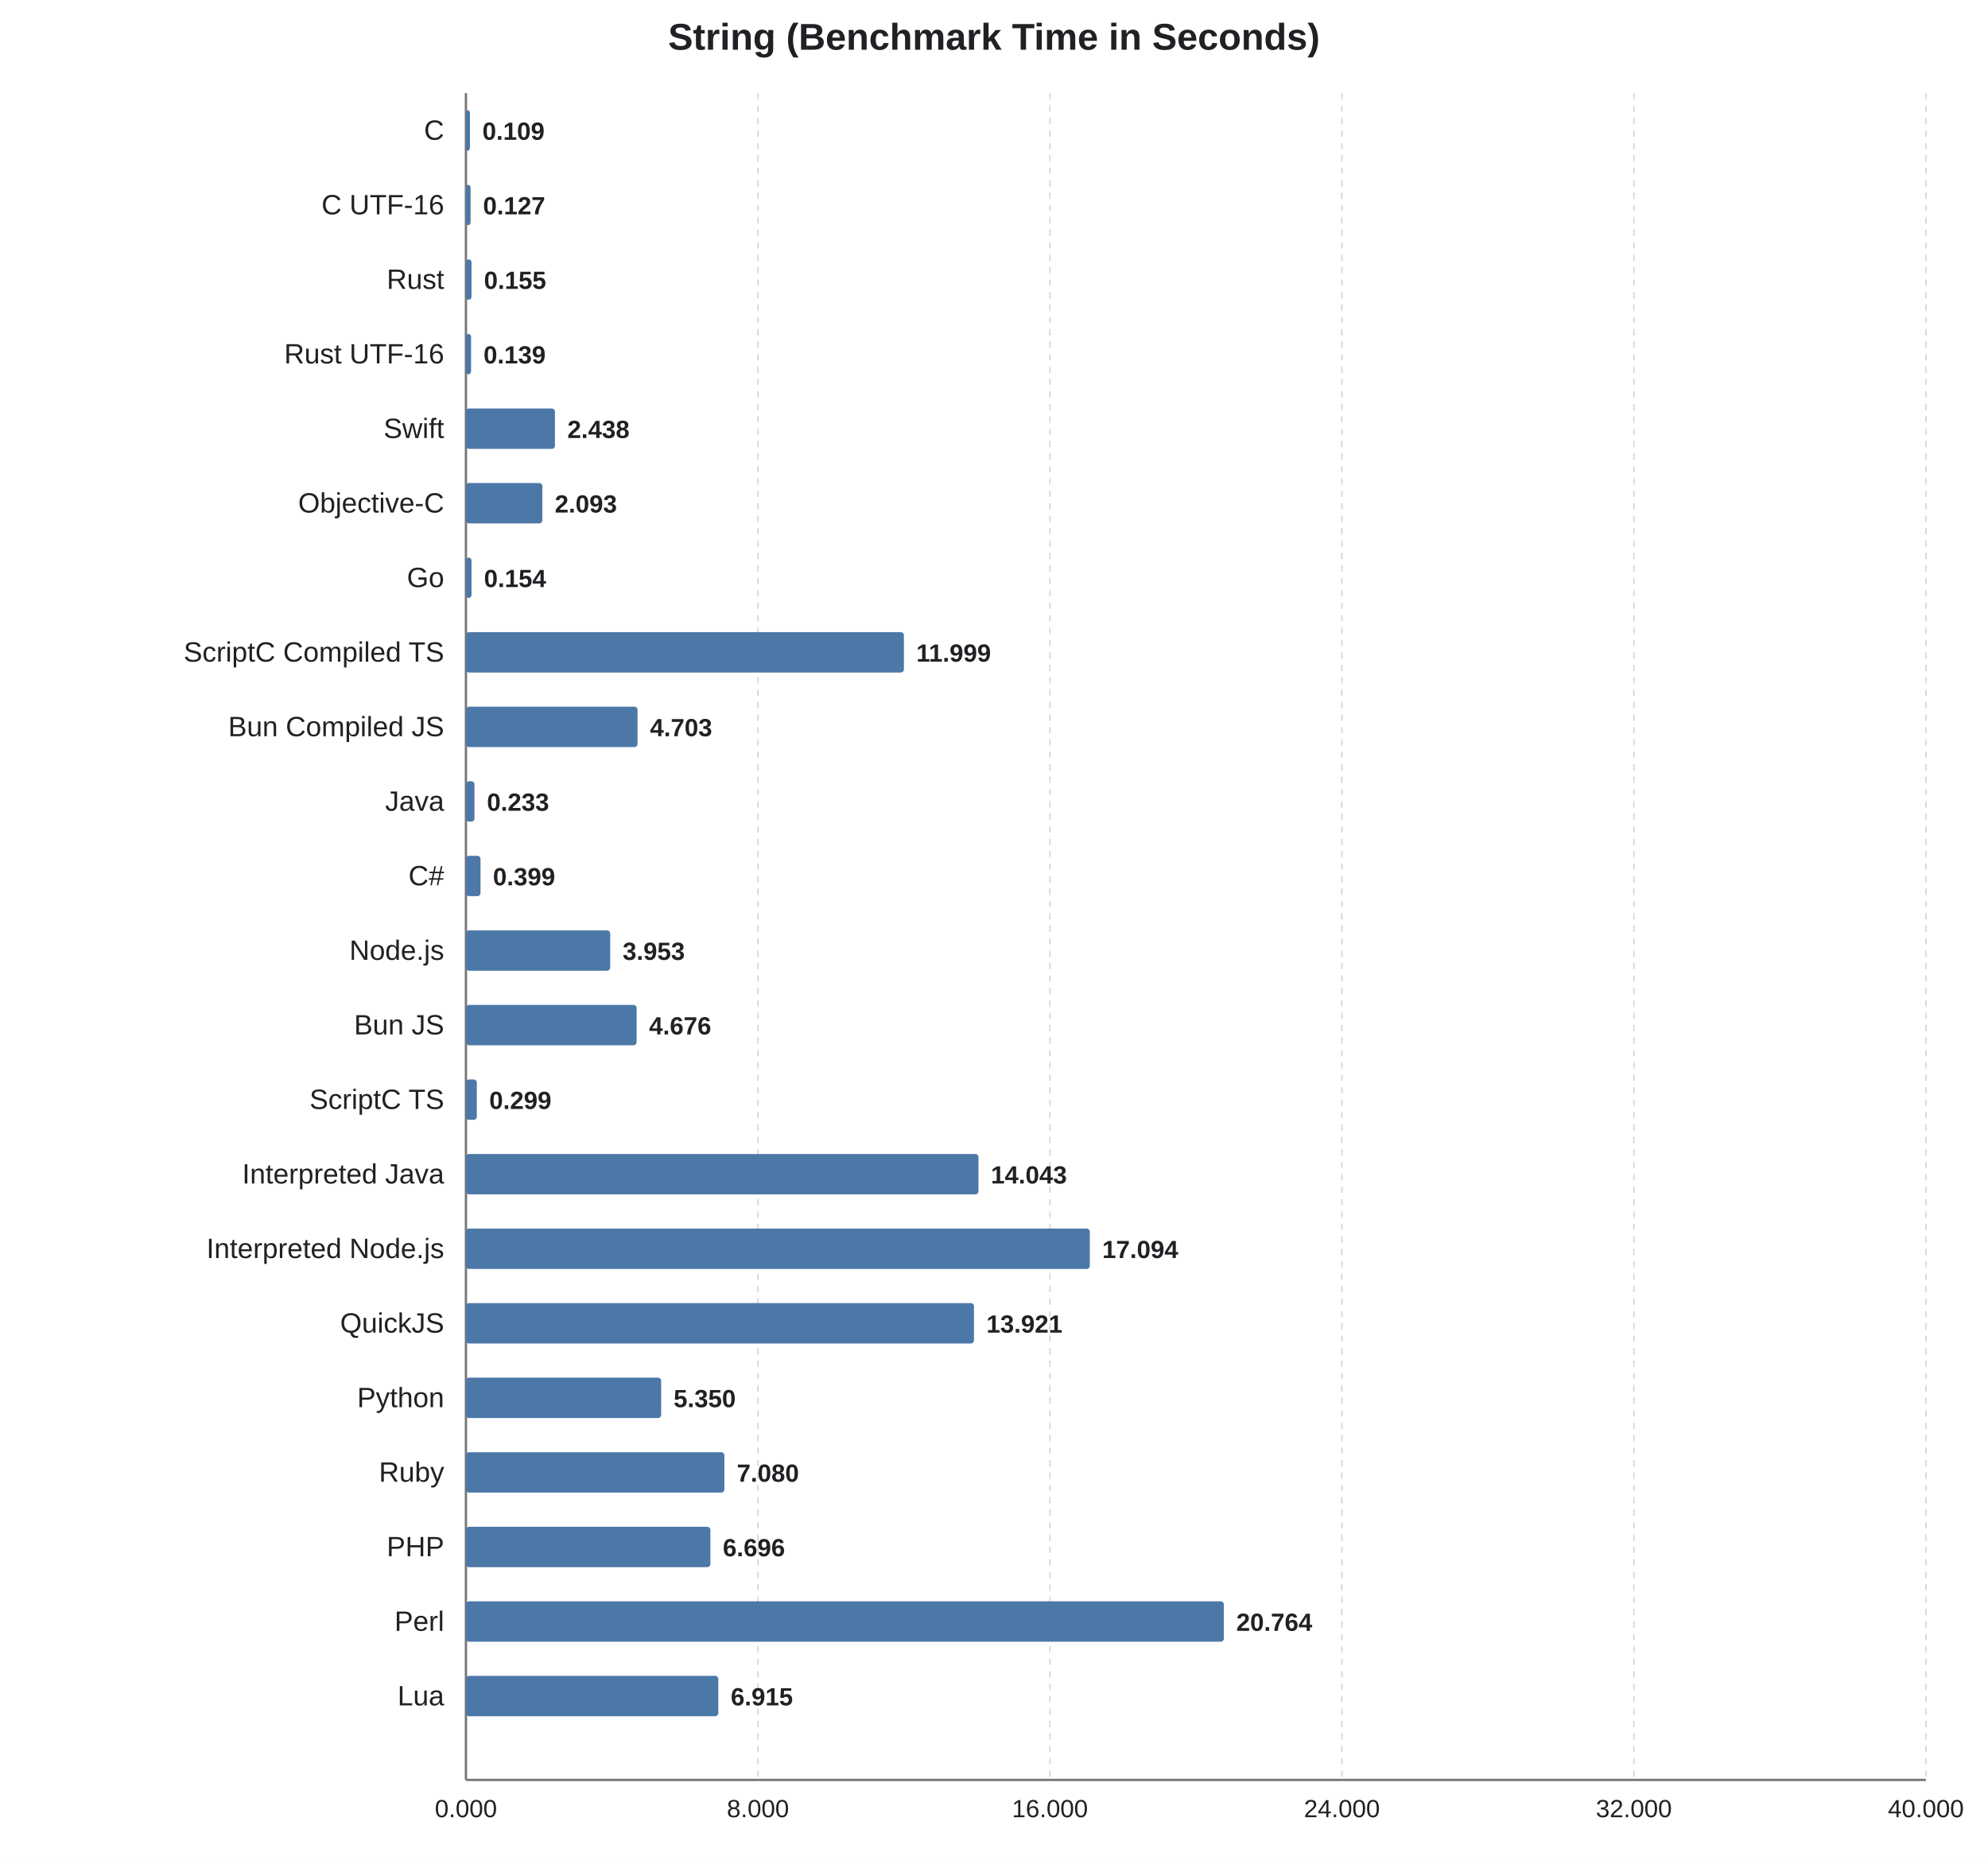
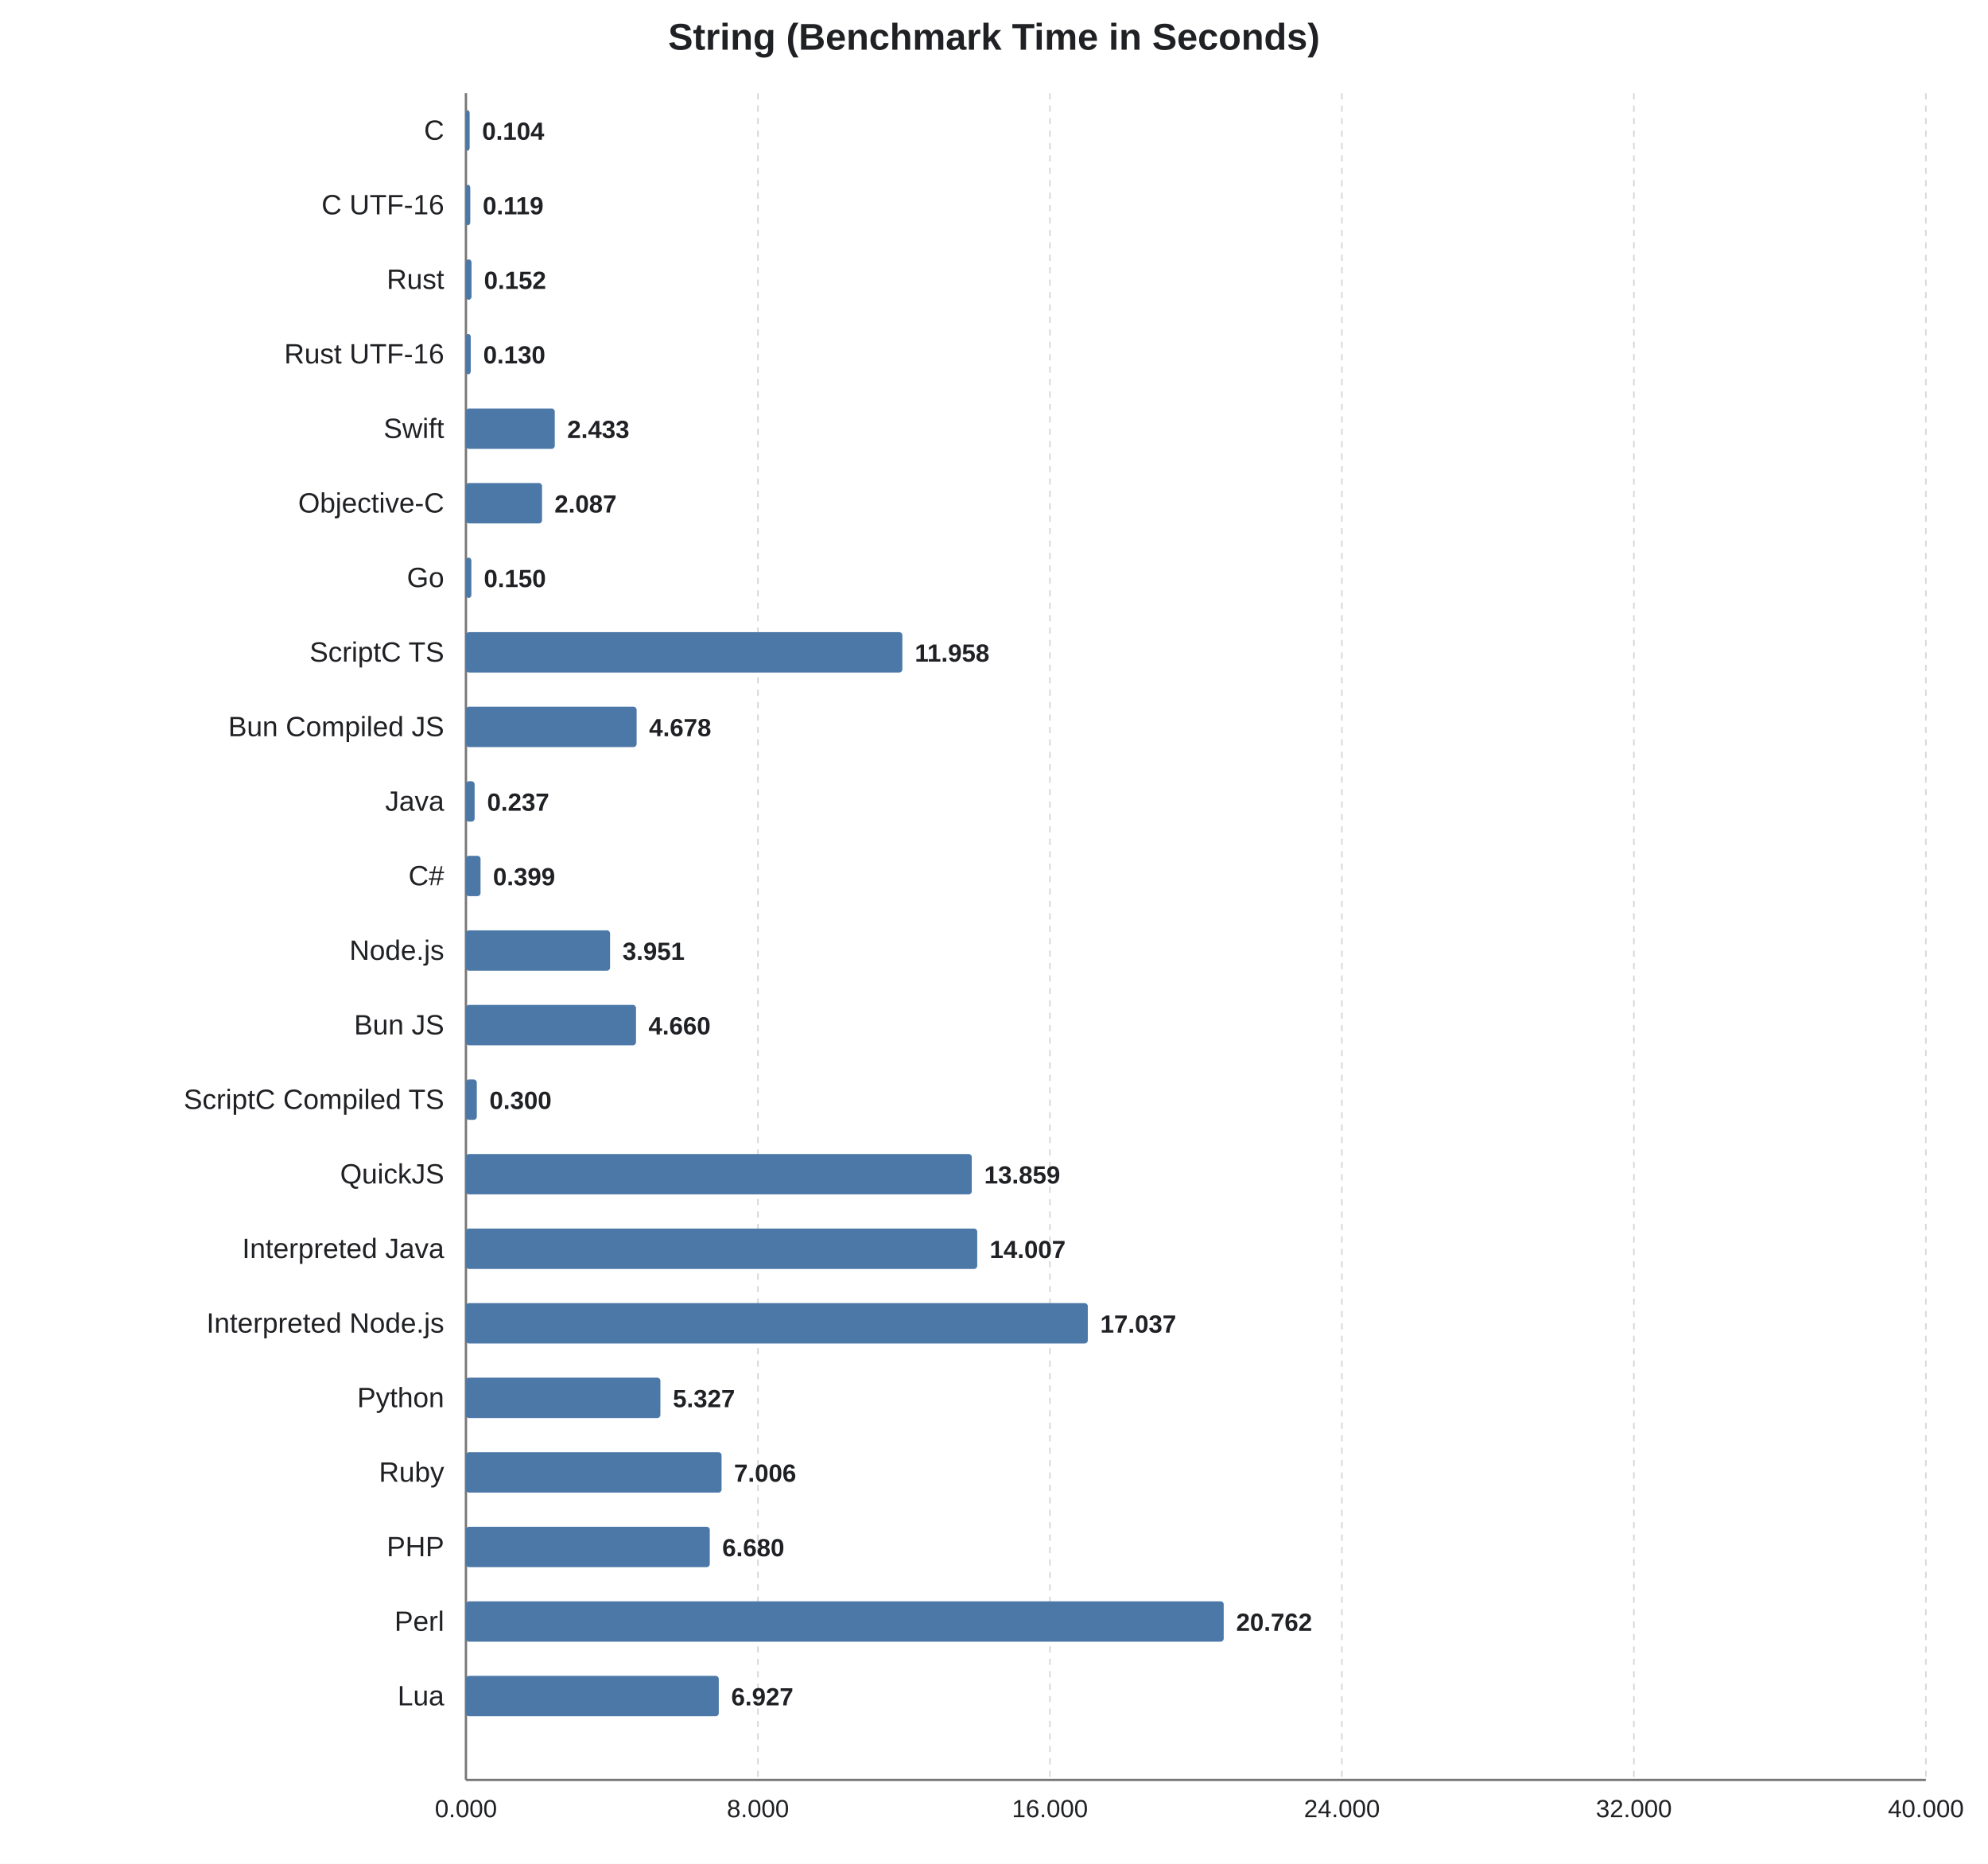
<svg xmlns="http://www.w3.org/2000/svg" width="1280" height="1200" viewBox="0 0 1280 1200">
  <rect width="100%" height="100%" fill="white" />
  <style>text{font-family:Arial,sans-serif;fill:#202124}.grid{stroke:#d8d8d8;stroke-dasharray:4 4}.axis{stroke:#777;stroke-width:1.5}</style>
  <text x="640" y="32" font-family="Arial Bold,Arial,sans-serif" font-size="24" font-weight="bold" text-anchor="middle">String (Benchmark Time in Seconds)</text>
  <line x1="300" y1="60" x2="300" y2="1146" class="grid" />
  <text x="300.0" y="1170.0" font-size="16" text-anchor="middle">0.000</text>
  <line x1="488" y1="60" x2="488" y2="1146" class="grid" />
  <text x="488.0" y="1170.0" font-size="16" text-anchor="middle">8.000</text>
  <line x1="676" y1="60" x2="676" y2="1146" class="grid" />
  <text x="676.0" y="1170.0" font-size="16" text-anchor="middle">16.000</text>
  <line x1="864" y1="60" x2="864" y2="1146" class="grid" />
  <text x="864.0" y="1170.0" font-size="16" text-anchor="middle">24.000</text>
  <line x1="1052" y1="60" x2="1052" y2="1146" class="grid" />
  <text x="1052.0" y="1170.0" font-size="16" text-anchor="middle">32.000</text>
  <line x1="1240" y1="60" x2="1240" y2="1146" class="grid" />
  <text x="1240.0" y="1170.0" font-size="16" text-anchor="middle">40.000</text>
  <line x1="300" y1="60" x2="300" y2="1146" class="axis" />
  <line x1="300" y1="1146" x2="1240" y2="1146" class="axis" />
  <text x="286" y="90.0" font-size="18" text-anchor="end">C</text>
-   <rect x="300" y="71.0" width="2.6" height="26" rx="2" fill="#4c78a8" />
-   <text x="310.6" y="90.0" font-family="Arial Bold,Arial,sans-serif" font-size="16" font-weight="bold">0.109</text>
+   <rect x="300" y="71.0" width="2.4" height="26" rx="2" fill="#4c78a8" />
+   <text x="310.4" y="90.0" font-family="Arial Bold,Arial,sans-serif" font-size="16" font-weight="bold">0.104</text>
  <text x="286" y="138.0" font-size="18" text-anchor="end">C UTF-16</text>
-   <rect x="300" y="119.0" width="3.0" height="26" rx="2" fill="#4c78a8" />
-   <text x="311.0" y="138.0" font-family="Arial Bold,Arial,sans-serif" font-size="16" font-weight="bold">0.127</text>
+   <rect x="300" y="119.0" width="2.8" height="26" rx="2" fill="#4c78a8" />
+   <text x="310.8" y="138.0" font-family="Arial Bold,Arial,sans-serif" font-size="16" font-weight="bold">0.119</text>
  <text x="286" y="186.0" font-size="18" text-anchor="end">Rust</text>
  <rect x="300" y="167.0" width="3.6" height="26" rx="2" fill="#4c78a8" />
-   <text x="311.6" y="186.0" font-family="Arial Bold,Arial,sans-serif" font-size="16" font-weight="bold">0.155</text>
+   <text x="311.6" y="186.0" font-family="Arial Bold,Arial,sans-serif" font-size="16" font-weight="bold">0.152</text>
  <text x="286" y="234.0" font-size="18" text-anchor="end">Rust UTF-16</text>
-   <rect x="300" y="215.0" width="3.3" height="26" rx="2" fill="#4c78a8" />
-   <text x="311.3" y="234.0" font-family="Arial Bold,Arial,sans-serif" font-size="16" font-weight="bold">0.139</text>
+   <rect x="300" y="215.0" width="3.1" height="26" rx="2" fill="#4c78a8" />
+   <text x="311.1" y="234.0" font-family="Arial Bold,Arial,sans-serif" font-size="16" font-weight="bold">0.130</text>
  <text x="286" y="282.0" font-size="18" text-anchor="end">Swift</text>
-   <rect x="300" y="263.0" width="57.3" height="26" rx="2" fill="#4c78a8" />
-   <text x="365.3" y="282.0" font-family="Arial Bold,Arial,sans-serif" font-size="16" font-weight="bold">2.438</text>
+   <rect x="300" y="263.0" width="57.2" height="26" rx="2" fill="#4c78a8" />
+   <text x="365.2" y="282.0" font-family="Arial Bold,Arial,sans-serif" font-size="16" font-weight="bold">2.433</text>
  <text x="286" y="330.0" font-size="18" text-anchor="end">Objective-C</text>
-   <rect x="300" y="311.0" width="49.2" height="26" rx="2" fill="#4c78a8" />
-   <text x="357.2" y="330.0" font-family="Arial Bold,Arial,sans-serif" font-size="16" font-weight="bold">2.093</text>
+   <rect x="300" y="311.0" width="49.0" height="26" rx="2" fill="#4c78a8" />
+   <text x="357.0" y="330.0" font-family="Arial Bold,Arial,sans-serif" font-size="16" font-weight="bold">2.087</text>
  <text x="286" y="378.0" font-size="18" text-anchor="end">Go</text>
-   <rect x="300" y="359.0" width="3.6" height="26" rx="2" fill="#4c78a8" />
-   <text x="311.6" y="378.0" font-family="Arial Bold,Arial,sans-serif" font-size="16" font-weight="bold">0.154</text>
-   <text x="286" y="426.0" font-size="18" text-anchor="end">ScriptC Compiled TS</text>
-   <rect x="300" y="407.0" width="282.0" height="26" rx="2" fill="#4c78a8" />
-   <text x="590.0" y="426.0" font-family="Arial Bold,Arial,sans-serif" font-size="16" font-weight="bold">11.999</text>
+   <rect x="300" y="359.0" width="3.5" height="26" rx="2" fill="#4c78a8" />
+   <text x="311.5" y="378.0" font-family="Arial Bold,Arial,sans-serif" font-size="16" font-weight="bold">0.150</text>
+   <text x="286" y="426.0" font-size="18" text-anchor="end">ScriptC TS</text>
+   <rect x="300" y="407.0" width="281.0" height="26" rx="2" fill="#4c78a8" />
+   <text x="589.0" y="426.0" font-family="Arial Bold,Arial,sans-serif" font-size="16" font-weight="bold">11.958</text>
  <text x="286" y="474.0" font-size="18" text-anchor="end">Bun Compiled JS</text>
-   <rect x="300" y="455.0" width="110.5" height="26" rx="2" fill="#4c78a8" />
-   <text x="418.5" y="474.0" font-family="Arial Bold,Arial,sans-serif" font-size="16" font-weight="bold">4.703</text>
+   <rect x="300" y="455.0" width="109.9" height="26" rx="2" fill="#4c78a8" />
+   <text x="417.9" y="474.0" font-family="Arial Bold,Arial,sans-serif" font-size="16" font-weight="bold">4.678</text>
  <text x="286" y="522.0" font-size="18" text-anchor="end">Java</text>
-   <rect x="300" y="503.0" width="5.5" height="26" rx="2" fill="#4c78a8" />
-   <text x="313.5" y="522.0" font-family="Arial Bold,Arial,sans-serif" font-size="16" font-weight="bold">0.233</text>
+   <rect x="300" y="503.0" width="5.6" height="26" rx="2" fill="#4c78a8" />
+   <text x="313.6" y="522.0" font-family="Arial Bold,Arial,sans-serif" font-size="16" font-weight="bold">0.237</text>
  <text x="286" y="570.0" font-size="18" text-anchor="end">C#</text>
  <rect x="300" y="551.0" width="9.4" height="26" rx="2" fill="#4c78a8" />
  <text x="317.4" y="570.0" font-family="Arial Bold,Arial,sans-serif" font-size="16" font-weight="bold">0.399</text>
  <text x="286" y="618.0" font-size="18" text-anchor="end">Node.js</text>
-   <rect x="300" y="599.0" width="92.9" height="26" rx="2" fill="#4c78a8" />
-   <text x="400.9" y="618.0" font-family="Arial Bold,Arial,sans-serif" font-size="16" font-weight="bold">3.953</text>
+   <rect x="300" y="599.0" width="92.8" height="26" rx="2" fill="#4c78a8" />
+   <text x="400.8" y="618.0" font-family="Arial Bold,Arial,sans-serif" font-size="16" font-weight="bold">3.951</text>
  <text x="286" y="666.0" font-size="18" text-anchor="end">Bun JS</text>
-   <rect x="300" y="647.0" width="109.9" height="26" rx="2" fill="#4c78a8" />
-   <text x="417.9" y="666.0" font-family="Arial Bold,Arial,sans-serif" font-size="16" font-weight="bold">4.676</text>
-   <text x="286" y="714.0" font-size="18" text-anchor="end">ScriptC TS</text>
+   <rect x="300" y="647.0" width="109.5" height="26" rx="2" fill="#4c78a8" />
+   <text x="417.5" y="666.0" font-family="Arial Bold,Arial,sans-serif" font-size="16" font-weight="bold">4.660</text>
+   <text x="286" y="714.0" font-size="18" text-anchor="end">ScriptC Compiled TS</text>
  <rect x="300" y="695.0" width="7.0" height="26" rx="2" fill="#4c78a8" />
-   <text x="315.0" y="714.0" font-family="Arial Bold,Arial,sans-serif" font-size="16" font-weight="bold">0.299</text>
-   <text x="286" y="762.0" font-size="18" text-anchor="end">Interpreted Java</text>
-   <rect x="300" y="743.0" width="330.0" height="26" rx="2" fill="#4c78a8" />
-   <text x="638.0" y="762.0" font-family="Arial Bold,Arial,sans-serif" font-size="16" font-weight="bold">14.043</text>
-   <text x="286" y="810.0" font-size="18" text-anchor="end">Interpreted Node.js</text>
-   <rect x="300" y="791.0" width="401.7" height="26" rx="2" fill="#4c78a8" />
-   <text x="709.7" y="810.0" font-family="Arial Bold,Arial,sans-serif" font-size="16" font-weight="bold">17.094</text>
-   <text x="286" y="858.0" font-size="18" text-anchor="end">QuickJS</text>
-   <rect x="300" y="839.0" width="327.1" height="26" rx="2" fill="#4c78a8" />
-   <text x="635.1" y="858.0" font-family="Arial Bold,Arial,sans-serif" font-size="16" font-weight="bold">13.921</text>
+   <text x="315.1" y="714.0" font-family="Arial Bold,Arial,sans-serif" font-size="16" font-weight="bold">0.300</text>
+   <text x="286" y="762.0" font-size="18" text-anchor="end">QuickJS</text>
+   <rect x="300" y="743.0" width="325.7" height="26" rx="2" fill="#4c78a8" />
+   <text x="633.7" y="762.0" font-family="Arial Bold,Arial,sans-serif" font-size="16" font-weight="bold">13.859</text>
+   <text x="286" y="810.0" font-size="18" text-anchor="end">Interpreted Java</text>
+   <rect x="300" y="791.0" width="329.2" height="26" rx="2" fill="#4c78a8" />
+   <text x="637.2" y="810.0" font-family="Arial Bold,Arial,sans-serif" font-size="16" font-weight="bold">14.007</text>
+   <text x="286" y="858.0" font-size="18" text-anchor="end">Interpreted Node.js</text>
+   <rect x="300" y="839.0" width="400.4" height="26" rx="2" fill="#4c78a8" />
+   <text x="708.4" y="858.0" font-family="Arial Bold,Arial,sans-serif" font-size="16" font-weight="bold">17.037</text>
  <text x="286" y="906.0" font-size="18" text-anchor="end">Python</text>
-   <rect x="300" y="887.0" width="125.7" height="26" rx="2" fill="#4c78a8" />
-   <text x="433.7" y="906.0" font-family="Arial Bold,Arial,sans-serif" font-size="16" font-weight="bold">5.350</text>
+   <rect x="300" y="887.0" width="125.2" height="26" rx="2" fill="#4c78a8" />
+   <text x="433.2" y="906.0" font-family="Arial Bold,Arial,sans-serif" font-size="16" font-weight="bold">5.327</text>
  <text x="286" y="954.0" font-size="18" text-anchor="end">Ruby</text>
-   <rect x="300" y="935.0" width="166.4" height="26" rx="2" fill="#4c78a8" />
-   <text x="474.4" y="954.0" font-family="Arial Bold,Arial,sans-serif" font-size="16" font-weight="bold">7.080</text>
+   <rect x="300" y="935.0" width="164.6" height="26" rx="2" fill="#4c78a8" />
+   <text x="472.6" y="954.0" font-family="Arial Bold,Arial,sans-serif" font-size="16" font-weight="bold">7.006</text>
  <text x="286" y="1002.0" font-size="18" text-anchor="end">PHP</text>
-   <rect x="300" y="983.0" width="157.4" height="26" rx="2" fill="#4c78a8" />
-   <text x="465.4" y="1002.0" font-family="Arial Bold,Arial,sans-serif" font-size="16" font-weight="bold">6.696</text>
+   <rect x="300" y="983.0" width="157.0" height="26" rx="2" fill="#4c78a8" />
+   <text x="465.0" y="1002.0" font-family="Arial Bold,Arial,sans-serif" font-size="16" font-weight="bold">6.680</text>
  <text x="286" y="1050.0" font-size="18" text-anchor="end">Perl</text>
-   <rect x="300" y="1031.0" width="488.0" height="26" rx="2" fill="#4c78a8" />
-   <text x="796.0" y="1050.0" font-family="Arial Bold,Arial,sans-serif" font-size="16" font-weight="bold">20.764</text>
+   <rect x="300" y="1031.0" width="487.9" height="26" rx="2" fill="#4c78a8" />
+   <text x="795.9" y="1050.0" font-family="Arial Bold,Arial,sans-serif" font-size="16" font-weight="bold">20.762</text>
  <text x="286" y="1098.0" font-size="18" text-anchor="end">Lua</text>
-   <rect x="300" y="1079.0" width="162.5" height="26" rx="2" fill="#4c78a8" />
-   <text x="470.5" y="1098.0" font-family="Arial Bold,Arial,sans-serif" font-size="16" font-weight="bold">6.915</text>
+   <rect x="300" y="1079.0" width="162.8" height="26" rx="2" fill="#4c78a8" />
+   <text x="470.8" y="1098.0" font-family="Arial Bold,Arial,sans-serif" font-size="16" font-weight="bold">6.927</text>
</svg>
